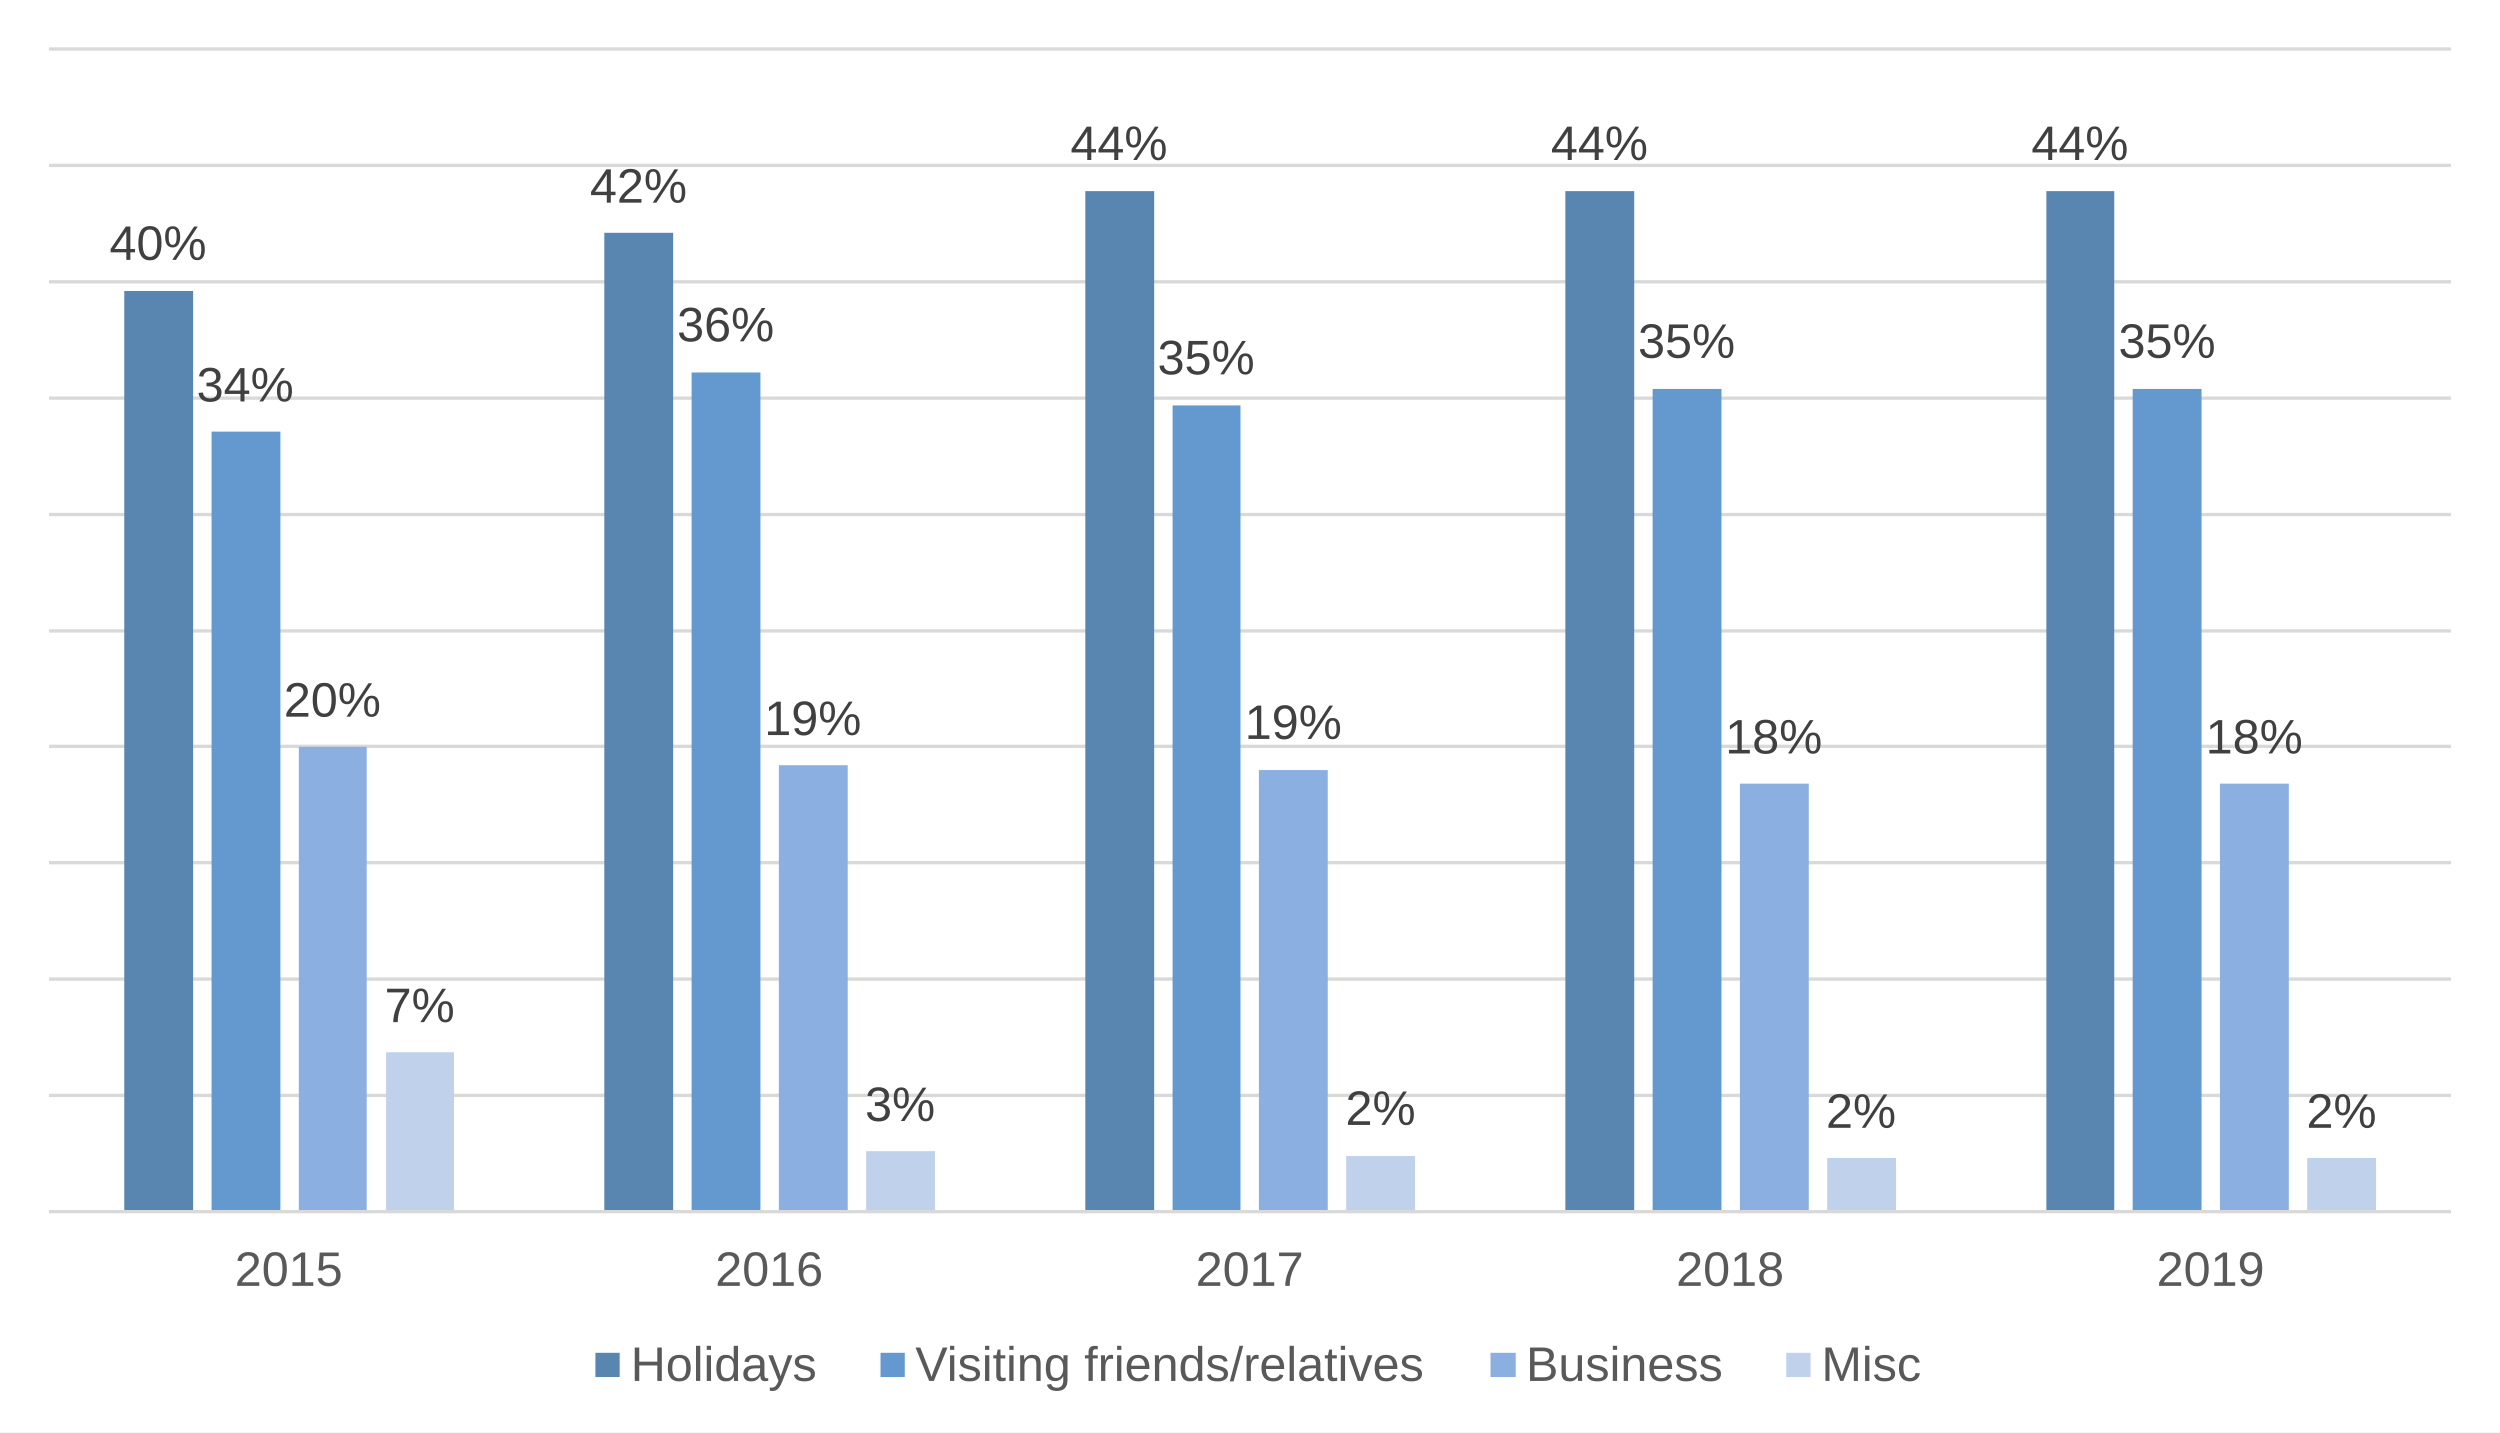
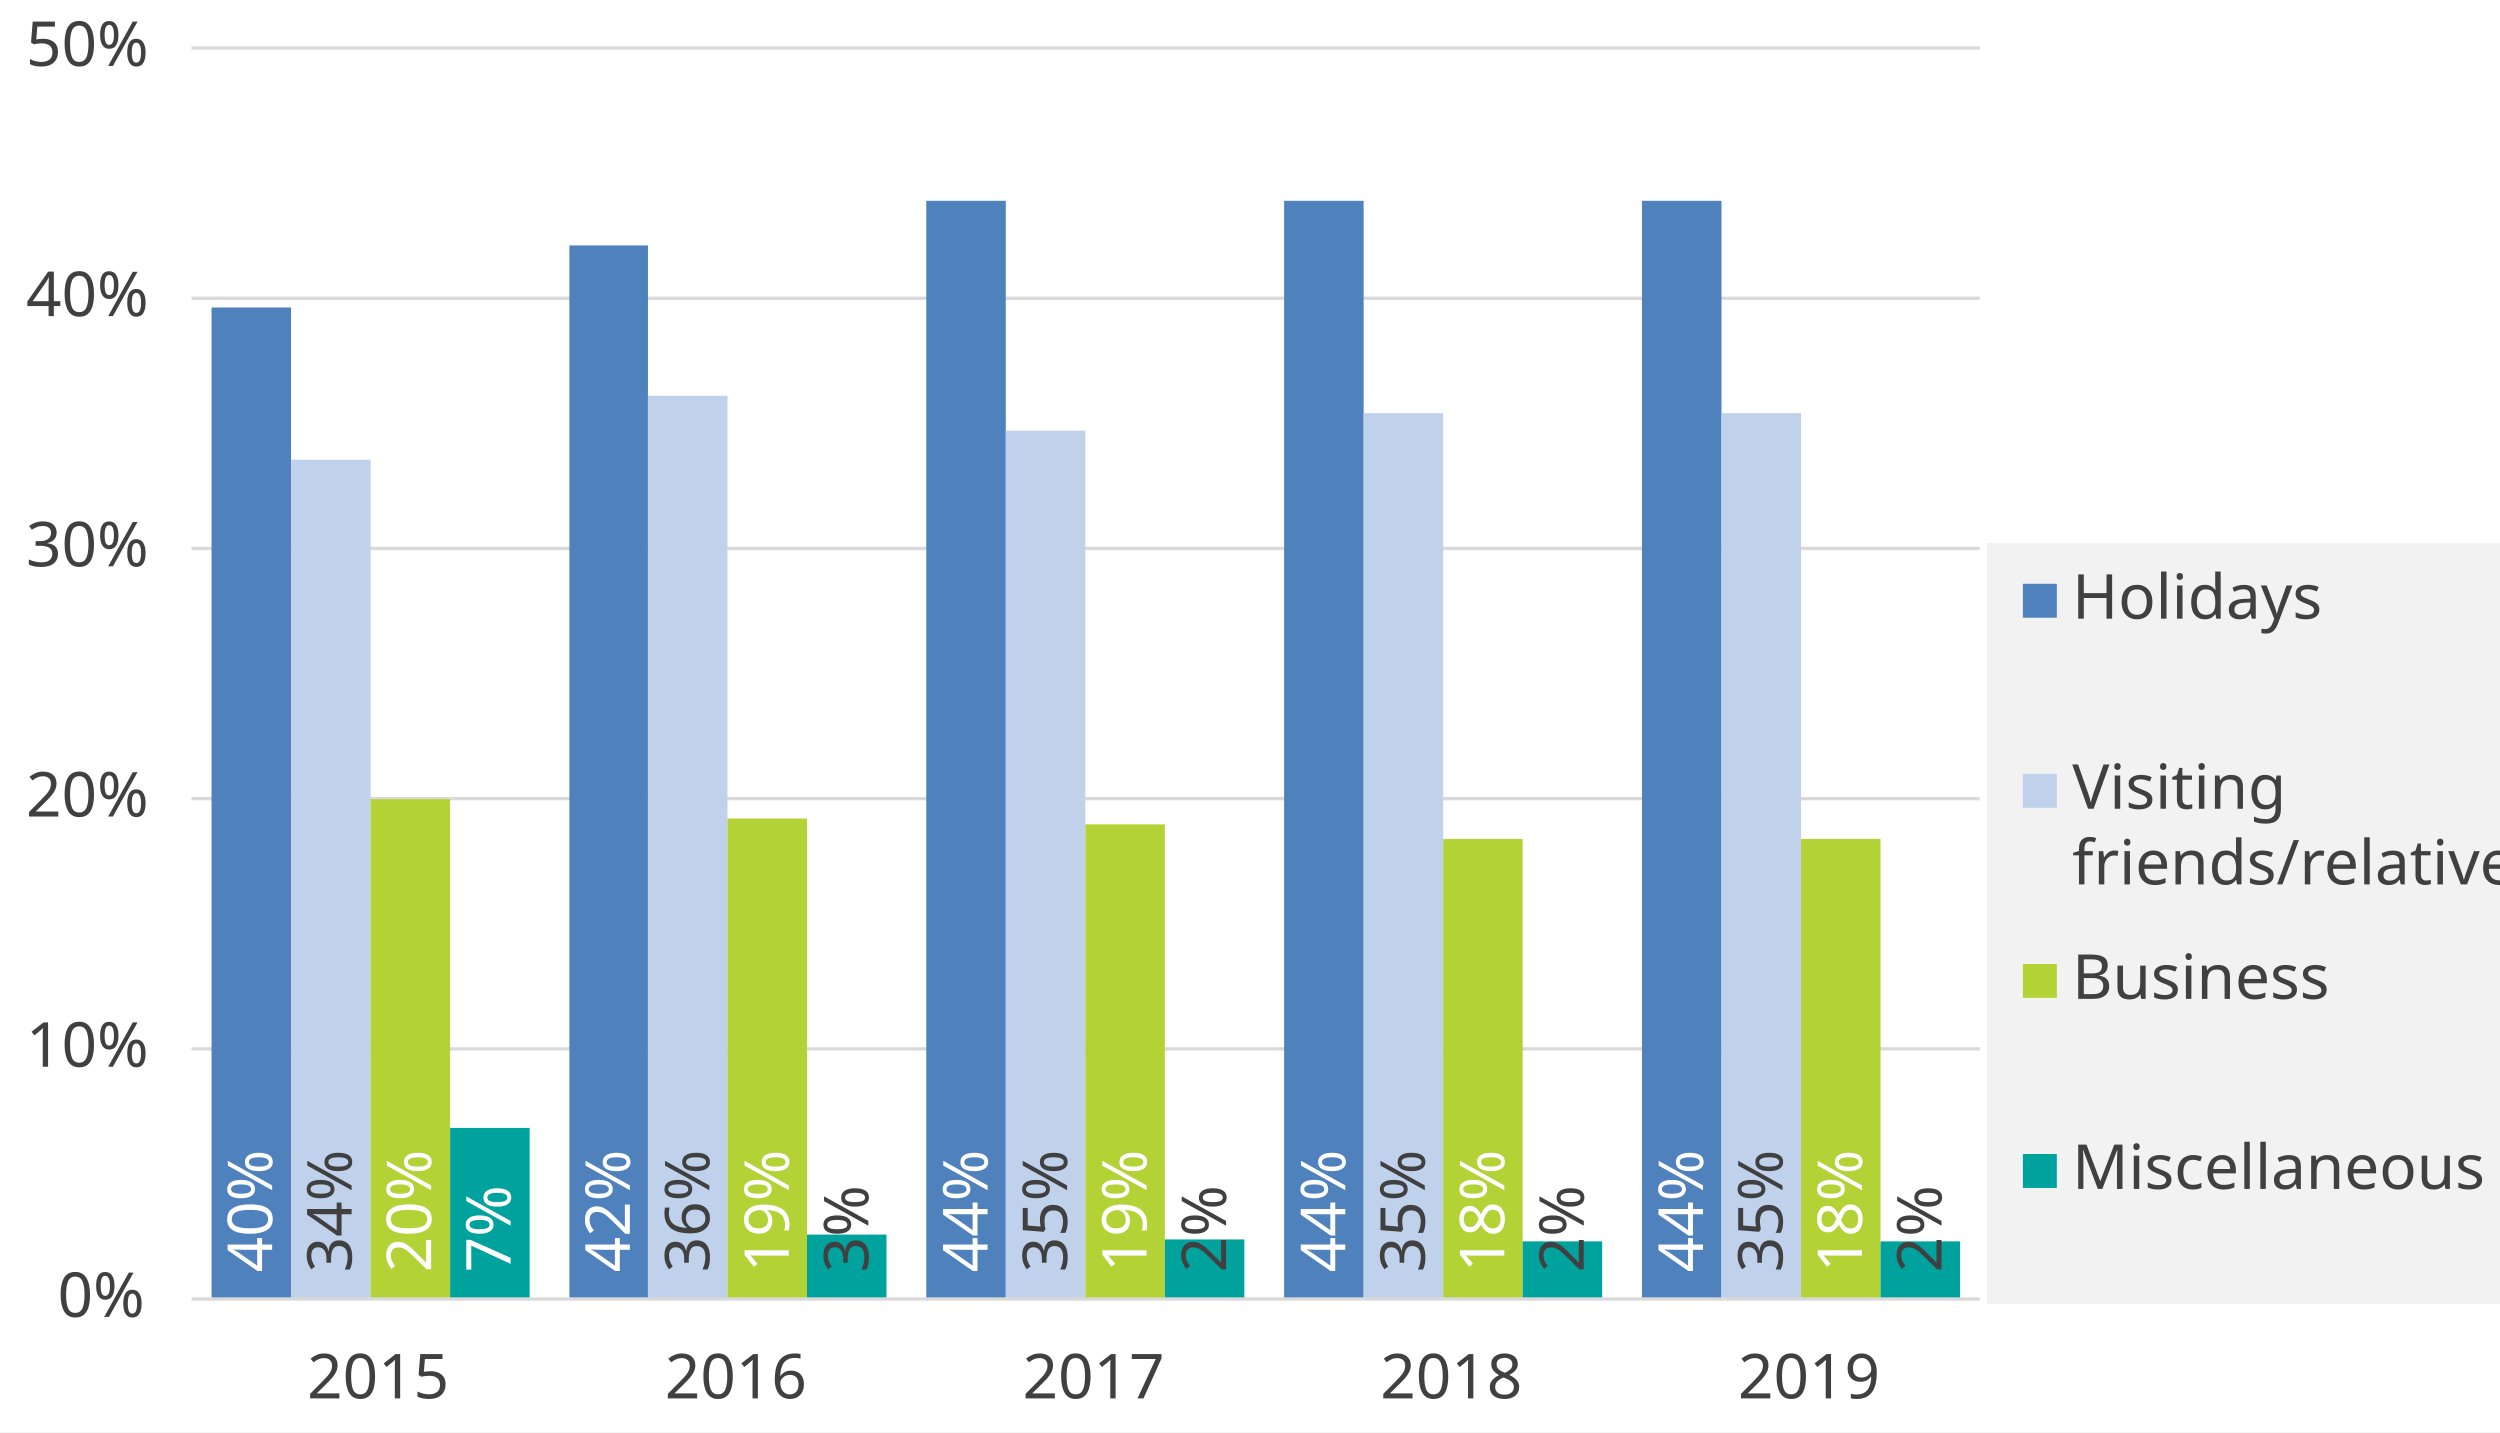
<svg xmlns="http://www.w3.org/2000/svg" width="2578" height="1477" xml:space="preserve" overflow="hidden">
  <defs>
    <clipPath id="clip0">
      <rect x="4204" y="1971" width="2578" height="1477" />
    </clipPath>
-     <clipPath id="clip1">
-       <rect x="4204" y="1971" width="2578" height="1476" />
-     </clipPath>
-     <clipPath id="clip2">
-       <rect x="4254" y="2021" width="2481" height="1202" />
-     </clipPath>
-     <clipPath id="clip3">
-       <rect x="4254" y="2021" width="2481" height="1202" />
-     </clipPath>
-     <clipPath id="clip4">
-       <rect x="4254" y="2021" width="2481" height="1202" />
-     </clipPath>
-     <clipPath id="clip5">
-       <rect x="4254" y="2021" width="2481" height="1202" />
-     </clipPath>
-     <clipPath id="clip6">
-       <rect x="4204" y="1971" width="2578" height="1476" />
-     </clipPath>
-     <clipPath id="clip7">
-       <rect x="4204" y="1971" width="2578" height="1476" />
-     </clipPath>
-     <clipPath id="clip8">
-       <rect x="4204" y="1971" width="2578" height="1476" />
-     </clipPath>
-     <clipPath id="clip9">
-       <rect x="4204" y="1971" width="2578" height="1476" />
-     </clipPath>
-     <clipPath id="clip10">
-       <rect x="4204" y="1971" width="2578" height="1476" />
-     </clipPath>
-     <clipPath id="clip11">
-       <rect x="4204" y="1971" width="2578" height="1476" />
-     </clipPath>
-     <clipPath id="clip12">
-       <rect x="4204" y="1971" width="2578" height="1476" />
-     </clipPath>
-     <clipPath id="clip13">
-       <rect x="4204" y="1971" width="2578" height="1476" />
-     </clipPath>
-     <clipPath id="clip14">
-       <rect x="4204" y="1971" width="2578" height="1476" />
-     </clipPath>
-     <clipPath id="clip15">
-       <rect x="4204" y="1971" width="2578" height="1476" />
-     </clipPath>
-     <clipPath id="clip16">
-       <rect x="4204" y="1971" width="2578" height="1476" />
-     </clipPath>
-     <clipPath id="clip17">
-       <rect x="4204" y="1971" width="2578" height="1476" />
-     </clipPath>
-     <clipPath id="clip18">
-       <rect x="4204" y="1971" width="2578" height="1476" />
-     </clipPath>
-     <clipPath id="clip19">
-       <rect x="4204" y="1971" width="2578" height="1476" />
-     </clipPath>
-     <clipPath id="clip20">
-       <rect x="4204" y="1971" width="2578" height="1476" />
-     </clipPath>
-     <clipPath id="clip21">
-       <rect x="4204" y="1971" width="2578" height="1476" />
-     </clipPath>
-     <clipPath id="clip22">
-       <rect x="4204" y="1971" width="2578" height="1476" />
-     </clipPath>
-     <clipPath id="clip23">
-       <rect x="4204" y="1971" width="2578" height="1476" />
-     </clipPath>
-     <clipPath id="clip24">
-       <rect x="4204" y="1971" width="2578" height="1476" />
-     </clipPath>
-     <clipPath id="clip25">
-       <rect x="4204" y="1971" width="2578" height="1476" />
-     </clipPath>
-     <clipPath id="clip26">
-       <rect x="4204" y="1971" width="2578" height="1476" />
-     </clipPath>
-     <clipPath id="clip27">
-       <rect x="4204" y="1971" width="2578" height="1476" />
-     </clipPath>
-     <clipPath id="clip28">
-       <rect x="4204" y="1971" width="2578" height="1476" />
-     </clipPath>
-     <clipPath id="clip29">
-       <rect x="4204" y="1971" width="2578" height="1476" />
-     </clipPath>
-     <clipPath id="clip30">
-       <rect x="4204" y="1971" width="2578" height="1476" />
-     </clipPath>
-     <clipPath id="clip31">
-       <rect x="4204" y="1971" width="2578" height="1476" />
-     </clipPath>
-     <clipPath id="clip32">
-       <rect x="4204" y="1971" width="2578" height="1476" />
-     </clipPath>
-     <clipPath id="clip33">
-       <rect x="4204" y="1971" width="2578" height="1476" />
-     </clipPath>
-     <clipPath id="clip34">
-       <rect x="4204" y="1971" width="2578" height="1476" />
-     </clipPath>
-     <clipPath id="clip35">
-       <rect x="4204" y="1971" width="2578" height="1476" />
-     </clipPath>
-     <clipPath id="clip36">
-       <rect x="4204" y="1971" width="2578" height="1476" />
-     </clipPath>
-     <clipPath id="clip37">
-       <rect x="4204" y="1971" width="2578" height="1476" />
-     </clipPath>
-     <clipPath id="clip38">
-       <rect x="4204" y="1971" width="2578" height="1476" />
-     </clipPath>
-     <clipPath id="clip39">
-       <rect x="4204" y="1971" width="2578" height="1476" />
-     </clipPath>
  </defs>
  <g clip-path="url(#clip0)" transform="translate(-4204 -1971)">
    <rect x="4204" y="1971" width="2578" height="1477" fill="#FFFFFF" />
-     <g clip-path="url(#clip1)">
-       <path d="M4254.5 3100.6 6731.5 3100.6M4254.5 2980.6 6731.5 2980.6M4254.5 2860.59 6731.5 2860.59M4254.5 2740.59 6731.5 2740.59M4254.5 2621.59 6731.5 2621.59M4254.5 2501.58 6731.5 2501.58M4254.5 2381.58 6731.5 2381.58M4254.5 2261.57 6731.5 2261.57M4254.5 2141.57 6731.5 2141.57M4254.5 2021.5 6731.5 2021.5" stroke="#D9D9D9" stroke-width="3.438" stroke-linejoin="round" stroke-miterlimit="10" fill="none" />
+     <g>
+       <path d="M4401.5 3052.6 6245.5 3052.6M4401.5 2794.59 6245.5 2794.59M4401.5 2536.58 6245.5 2536.58M4401.5 2278.57 6245.5 2278.57M4401.5 2020.5 6245.5 2020.5" stroke="#D9D9D9" stroke-width="3.438" stroke-linejoin="round" stroke-miterlimit="10" fill="none" />
    </g>
-     <g clip-path="url(#clip2)">
-       <path d="M4332.14 2271.07 4403.14 2271.07 4403.14 3220 4332.14 3220ZM4827.16 2211.07 4898.16 2211.07 4898.16 3220 4827.16 3220ZM5323.17 2168.07 5394.18 2168.07 5394.18 3220 5323.17 3220ZM5818.19 2168.07 5889.19 2168.07 5889.19 3220 5818.19 3220ZM6314.21 2168.07 6384.21 2168.07 6384.21 3220 6314.21 3220Z" fill="#5985B1" />
+     <g>
+       <path d="M4422.15 2288.07 4504.15 2288.07 4504.15 3311 4422.15 3311ZM4791.16 2224.07 4872.16 2224.07 4872.16 3311 4791.16 3311ZM5159.17 2178.07 5241.17 2178.07 5241.17 3311 5159.17 3311ZM5528.18 2178.07 5610.18 2178.07 5610.18 3311 5528.18 3311ZM5897.19 2178.07 5979.2 2178.07 5979.2 3311 5897.19 3311Z" fill="#4F81BD" />
    </g>
-     <g clip-path="url(#clip3)">
-       <path d="M4422.15 2416.08 4493.15 2416.08 4493.15 3220 4422.15 3220ZM4917.16 2355.08 4988.16 2355.08 4988.16 3220 4917.16 3220ZM5413.18 2389.08 5483.18 2389.08 5483.18 3220 5413.18 3220ZM5908.19 2372.08 5979.2 2372.08 5979.2 3220 5908.19 3220ZM6403.21 2372.08 6474.21 2372.08 6474.21 3220 6403.21 3220Z" fill="#6399CE" />
+     <g>
+       <path d="M4504.15 2445.08 4586.15 2445.08 4586.15 3311 4504.15 3311ZM4872.16 2379.08 4954.16 2379.08 4954.16 3311 4872.16 3311ZM5241.17 2415.08 5323.17 2415.08 5323.17 3311 5241.17 3311ZM5610.18 2397.08 5692.19 2397.08 5692.19 3311 5610.18 3311ZM5979.2 2397.08 6061.2 2397.08 6061.2 3311 5979.2 3311Z" fill="#BFD1EB" />
    </g>
-     <g clip-path="url(#clip4)">
-       <path d="M4512.15 2741.09 4582.15 2741.09 4582.15 3220 4512.15 3220ZM5007.16 2760.09 5078.17 2760.09 5078.17 3220 5007.16 3220ZM5502.18 2765.09 5573.18 2765.09 5573.18 3220 5502.18 3220ZM5998.2 2779.09 6069.2 2779.09 6069.2 3220 5998.2 3220ZM6493.21 2779.09 6564.22 2779.09 6564.22 3220 6493.21 3220Z" fill="#8BAFE0" />
+     <g>
+       <path d="M4586.15 2795.09 4668.15 2795.09 4668.15 3311 4586.15 3311ZM4954.16 2815.09 5036.17 2815.09 5036.17 3311 4954.16 3311ZM5323.17 2821.09 5405.18 2821.09 5405.18 3311 5323.17 3311ZM5692.19 2836.09 5774.19 2836.09 5774.19 3311 5692.19 3311ZM6061.2 2836.09 6143.2 2836.09 6143.2 3311 6061.2 3311Z" fill="#B3D235" />
    </g>
-     <g clip-path="url(#clip5)">
-       <path d="M4602.15 3056.1 4672.15 3056.1 4672.15 3220 4602.15 3220ZM5097.17 3158.1 5168.17 3158.1 5168.17 3220 5097.17 3220ZM5592.18 3163.1 5663.19 3163.1 5663.19 3220 5592.18 3220ZM6088.2 3165.1 6159.2 3165.1 6159.2 3220 6088.2 3220ZM6583.22 3165.1 6654.22 3165.1 6654.22 3220 6583.22 3220Z" fill="#BFD1EB" />
+     <g>
+       <path d="M4668.15 3134.1 4750.16 3134.1 4750.16 3311 4668.15 3311ZM5036.17 3244.11 5118.17 3244.11 5118.17 3311 5036.17 3311ZM5405.18 3249.11 5487.18 3249.11 5487.18 3311 5405.18 3311ZM5774.19 3251.11 5856.19 3251.11 5856.19 3311 5774.19 3311ZM6143.2 3251.11 6225.2 3251.11 6225.2 3311 6143.2 3311Z" fill="#00A29E" />
    </g>
-     <g clip-path="url(#clip6)">
-       <path d="M4254.5 3220.5 6731.5 3220.5" stroke="#D9D9D9" stroke-width="3.438" stroke-linejoin="round" stroke-miterlimit="10" fill="none" fill-rule="evenodd" />
+     <g>
+       <path d="M4401.5 3310.5 6245.5 3310.5" stroke="#D9D9D9" stroke-width="3.438" stroke-linejoin="round" stroke-miterlimit="10" fill="none" fill-rule="evenodd" />
    </g>
-     <g clip-path="url(#clip7)">
-       <text fill="#404040" font-family="Arial,Arial_MSFontService,sans-serif" font-weight="400" font-size="50" transform="matrix(1 0 0 1 4316.91 2239)">40%</text>
+     <g>
+       <text fill="#FFFFFF" font-family="Calibri,Calibri_MSFontService,sans-serif" font-weight="400" font-size="64" transform="matrix(6.12323e-17 -1 1 6.12323e-17 4484.63 3283)">40%</text>
    </g>
-     <g clip-path="url(#clip8)">
-       <text fill="#404040" font-family="Arial,Arial_MSFontService,sans-serif" font-weight="400" font-size="50" transform="matrix(1 0 0 1 4812.37 2180)">42%</text>
+     <g>
+       <text fill="#FFFFFF" font-family="Calibri,Calibri_MSFontService,sans-serif" font-weight="400" font-size="64" transform="matrix(6.12323e-17 -1 1 6.12323e-17 4853.51 3283)">42%</text>
    </g>
-     <g clip-path="url(#clip9)">
-       <text fill="#404040" font-family="Arial,Arial_MSFontService,sans-serif" font-weight="400" font-size="50" transform="matrix(1 0 0 1 5307.83 2136)">44%</text>
+     <g>
+       <text fill="#FFFFFF" font-family="Calibri,Calibri_MSFontService,sans-serif" font-weight="400" font-size="64" transform="matrix(6.12323e-17 -1 1 6.12323e-17 5222.39 3283)">44%</text>
    </g>
-     <g clip-path="url(#clip10)">
-       <text fill="#404040" font-family="Arial,Arial_MSFontService,sans-serif" font-weight="400" font-size="50" transform="matrix(1 0 0 1 5803.29 2136)">44%</text>
+     <g>
+       <text fill="#FFFFFF" font-family="Calibri,Calibri_MSFontService,sans-serif" font-weight="400" font-size="64" transform="matrix(6.12323e-17 -1 1 6.12323e-17 5591.27 3283)">44%</text>
    </g>
-     <g clip-path="url(#clip11)">
-       <text fill="#404040" font-family="Arial,Arial_MSFontService,sans-serif" font-weight="400" font-size="50" transform="matrix(1 0 0 1 6298.74 2136)">44%</text>
+     <g>
+       <text fill="#FFFFFF" font-family="Calibri,Calibri_MSFontService,sans-serif" font-weight="400" font-size="64" transform="matrix(6.12323e-17 -1 1 6.12323e-17 5960.15 3283)">44%</text>
    </g>
-     <g clip-path="url(#clip12)">
-       <text fill="#404040" font-family="Arial,Arial_MSFontService,sans-serif" font-weight="400" font-size="50" transform="matrix(1 0 0 1 4406.8 2385)">34%</text>
+     <g>
+       <text fill="#404040" font-family="Calibri,Calibri_MSFontService,sans-serif" font-weight="400" font-size="64" transform="matrix(6.12323e-17 -1 1 6.12323e-17 4566.6 3283)">34%</text>
    </g>
-     <g clip-path="url(#clip13)">
-       <text fill="#404040" font-family="Arial,Arial_MSFontService,sans-serif" font-weight="400" font-size="50" transform="matrix(1 0 0 1 4902.26 2323)">36%</text>
+     <g>
+       <text fill="#404040" font-family="Calibri,Calibri_MSFontService,sans-serif" font-weight="400" font-size="64" transform="matrix(6.12323e-17 -1 1 6.12323e-17 4935.49 3283)">36%</text>
    </g>
-     <g clip-path="url(#clip14)">
-       <text fill="#404040" font-family="Arial,Arial_MSFontService,sans-serif" font-weight="400" font-size="50" transform="matrix(1 0 0 1 5397.72 2357)">35%</text>
+     <g>
+       <text fill="#404040" font-family="Calibri,Calibri_MSFontService,sans-serif" font-weight="400" font-size="64" transform="matrix(6.12323e-17 -1 1 6.12323e-17 5304.37 3283)">35%</text>
    </g>
-     <g clip-path="url(#clip15)">
-       <text fill="#404040" font-family="Arial,Arial_MSFontService,sans-serif" font-weight="400" font-size="50" transform="matrix(1 0 0 1 5893.18 2340)">35%</text>
+     <g>
+       <text fill="#404040" font-family="Calibri,Calibri_MSFontService,sans-serif" font-weight="400" font-size="64" transform="matrix(6.12323e-17 -1 1 6.12323e-17 5673.25 3283)">35%</text>
    </g>
-     <g clip-path="url(#clip16)">
-       <text fill="#404040" font-family="Arial,Arial_MSFontService,sans-serif" font-weight="400" font-size="50" transform="matrix(1 0 0 1 6388.63 2340)">35%</text>
+     <g>
+       <text fill="#404040" font-family="Calibri,Calibri_MSFontService,sans-serif" font-weight="400" font-size="64" transform="matrix(6.12323e-17 -1 1 6.12323e-17 6042.13 3283)">35%</text>
    </g>
-     <g clip-path="url(#clip17)">
-       <text fill="#404040" font-family="Arial,Arial_MSFontService,sans-serif" font-weight="400" font-size="50" transform="matrix(1 0 0 1 4496.69 2710)">20%</text>
+     <g>
+       <text fill="#FFFFFF" font-family="Calibri,Calibri_MSFontService,sans-serif" font-weight="400" font-size="64" transform="matrix(6.12323e-17 -1 1 6.12323e-17 4648.58 3283)">20%</text>
    </g>
-     <g clip-path="url(#clip18)">
-       <text fill="#404040" font-family="Arial,Arial_MSFontService,sans-serif" font-weight="400" font-size="50" transform="matrix(1 0 0 1 4992.15 2729)">19%</text>
+     <g>
+       <text fill="#FFFFFF" font-family="Calibri,Calibri_MSFontService,sans-serif" font-weight="400" font-size="64" transform="matrix(6.12323e-17 -1 1 6.12323e-17 5017.46 3283)">19%</text>
    </g>
-     <g clip-path="url(#clip19)">
-       <text fill="#404040" font-family="Arial,Arial_MSFontService,sans-serif" font-weight="400" font-size="50" transform="matrix(1 0 0 1 5487.61 2733)">19%</text>
+     <g>
+       <text fill="#FFFFFF" font-family="Calibri,Calibri_MSFontService,sans-serif" font-weight="400" font-size="64" transform="matrix(6.12323e-17 -1 1 6.12323e-17 5386.34 3283)">19%</text>
    </g>
-     <g clip-path="url(#clip20)">
-       <text fill="#404040" font-family="Arial,Arial_MSFontService,sans-serif" font-weight="400" font-size="50" transform="matrix(1 0 0 1 5983.07 2748)">18%</text>
+     <g>
+       <text fill="#FFFFFF" font-family="Calibri,Calibri_MSFontService,sans-serif" font-weight="400" font-size="64" transform="matrix(6.12323e-17 -1 1 6.12323e-17 5755.22 3283)">18%</text>
    </g>
-     <g clip-path="url(#clip21)">
-       <text fill="#404040" font-family="Arial,Arial_MSFontService,sans-serif" font-weight="400" font-size="50" transform="matrix(1 0 0 1 6478.52 2748)">18%</text>
+     <g>
+       <text fill="#FFFFFF" font-family="Calibri,Calibri_MSFontService,sans-serif" font-weight="400" font-size="64" transform="matrix(6.12323e-17 -1 1 6.12323e-17 6124.1 3283)">18%</text>
    </g>
-     <g clip-path="url(#clip22)">
-       <text fill="#404040" font-family="Arial,Arial_MSFontService,sans-serif" font-weight="400" font-size="50" transform="matrix(1 0 0 1 4600.61 3025)">7%</text>
+     <g>
+       <text fill="#FFFFFF" font-family="Calibri,Calibri_MSFontService,sans-serif" font-weight="400" font-size="64" transform="matrix(6.12323e-17 -1 1 6.12323e-17 4730.55 3283)">7%</text>
    </g>
-     <g clip-path="url(#clip23)">
-       <text fill="#404040" font-family="Arial,Arial_MSFontService,sans-serif" font-weight="400" font-size="50" transform="matrix(1 0 0 1 5096.06 3127)">3%</text>
+     <g>
+       <text fill="#404040" font-family="Calibri,Calibri_MSFontService,sans-serif" font-weight="400" font-size="64" transform="matrix(6.12323e-17 -1 1 6.12323e-17 5099.43 3283)">3%</text>
    </g>
-     <g clip-path="url(#clip24)">
-       <text fill="#404040" font-family="Arial,Arial_MSFontService,sans-serif" font-weight="400" font-size="50" transform="matrix(1 0 0 1 5591.52 3131)">2%</text>
+     <g>
+       <text fill="#404040" font-family="Calibri,Calibri_MSFontService,sans-serif" font-weight="400" font-size="64" transform="matrix(6.12323e-17 -1 1 6.12323e-17 5468.31 3283)">2%</text>
    </g>
-     <g clip-path="url(#clip25)">
-       <text fill="#404040" font-family="Arial,Arial_MSFontService,sans-serif" font-weight="400" font-size="50" transform="matrix(1 0 0 1 6086.98 3134)">2%</text>
+     <g>
+       <text fill="#404040" font-family="Calibri,Calibri_MSFontService,sans-serif" font-weight="400" font-size="64" transform="matrix(6.12323e-17 -1 1 6.12323e-17 5837.19 3283)">2%</text>
    </g>
-     <g clip-path="url(#clip26)">
-       <text fill="#404040" font-family="Arial,Arial_MSFontService,sans-serif" font-weight="400" font-size="50" transform="matrix(1 0 0 1 6582.44 3134)">2%</text>
+     <g>
+       <text fill="#404040" font-family="Calibri,Calibri_MSFontService,sans-serif" font-weight="400" font-size="64" transform="matrix(6.12323e-17 -1 1 6.12323e-17 6206.08 3283)">2%</text>
    </g>
-     <g clip-path="url(#clip27)">
-       <text fill="#595959" font-family="Arial,Arial_MSFontService,sans-serif" font-weight="400" font-size="50" transform="matrix(1 0 0 1 4446.11 3297)">2015</text>
+     <g>
+       <text fill="#404040" font-family="Calibri,Calibri_MSFontService,sans-serif" font-weight="400" font-size="64" transform="matrix(1 0 0 1 4263.38 3329)">0%</text>
    </g>
-     <g clip-path="url(#clip28)">
-       <text fill="#595959" font-family="Arial,Arial_MSFontService,sans-serif" font-weight="400" font-size="50" transform="matrix(1 0 0 1 4941.57 3297)">2016</text>
+     <g>
+       <text fill="#404040" font-family="Calibri,Calibri_MSFontService,sans-serif" font-weight="400" font-size="64" transform="matrix(1 0 0 1 4230.86 3071)">10%</text>
    </g>
-     <g clip-path="url(#clip29)">
-       <text fill="#595959" font-family="Arial,Arial_MSFontService,sans-serif" font-weight="400" font-size="50" transform="matrix(1 0 0 1 5437.02 3297)">2017</text>
+     <g>
+       <text fill="#404040" font-family="Calibri,Calibri_MSFontService,sans-serif" font-weight="400" font-size="64" transform="matrix(1 0 0 1 4230.86 2813)">20%</text>
    </g>
-     <g clip-path="url(#clip30)">
-       <text fill="#595959" font-family="Arial,Arial_MSFontService,sans-serif" font-weight="400" font-size="50" transform="matrix(1 0 0 1 5932.48 3297)">2018</text>
+     <g>
+       <text fill="#404040" font-family="Calibri,Calibri_MSFontService,sans-serif" font-weight="400" font-size="64" transform="matrix(1 0 0 1 4230.86 2555)">30%</text>
    </g>
-     <g clip-path="url(#clip31)">
-       <text fill="#595959" font-family="Arial,Arial_MSFontService,sans-serif" font-weight="400" font-size="50" transform="matrix(1 0 0 1 6427.94 3297)">2019</text>
+     <g>
+       <text fill="#404040" font-family="Calibri,Calibri_MSFontService,sans-serif" font-weight="400" font-size="64" transform="matrix(1 0 0 1 4230.86 2297)">40%</text>
    </g>
-     <g clip-path="url(#clip32)">
-       <rect x="4818" y="3366" width="25" height="25" fill="#5985B1" />
+     <g>
+       <text fill="#404040" font-family="Calibri,Calibri_MSFontService,sans-serif" font-weight="400" font-size="64" transform="matrix(1 0 0 1 4230.86 2039)">50%</text>
    </g>
-     <g clip-path="url(#clip33)">
-       <text fill="#595959" font-family="Arial,Arial_MSFontService,sans-serif" font-weight="400" font-size="50" transform="matrix(1 0 0 1 4854.44 3395)">Holidays</text>
+     <g>
+       <text fill="#404040" font-family="Calibri,Calibri_MSFontService,sans-serif" font-weight="400" font-size="64" transform="matrix(1 0 0 1 4520.71 3413)">2015</text>
    </g>
-     <g clip-path="url(#clip34)">
-       <rect x="5112" y="3366" width="25" height="25" fill="#6399CE" />
+     <g>
+       <text fill="#404040" font-family="Calibri,Calibri_MSFontService,sans-serif" font-weight="400" font-size="64" transform="matrix(1 0 0 1 4889.59 3413)">2016</text>
    </g>
-     <g clip-path="url(#clip35)">
-       <text fill="#595959" font-family="Arial,Arial_MSFontService,sans-serif" font-weight="400" font-size="50" transform="matrix(1 0 0 1 5147.89 3395)">Visiting friends/relatives</text>
+     <g>
+       <text fill="#404040" font-family="Calibri,Calibri_MSFontService,sans-serif" font-weight="400" font-size="64" transform="matrix(1 0 0 1 5258.48 3413)">2017</text>
    </g>
-     <g clip-path="url(#clip36)">
-       <rect x="5741" y="3366" width="26" height="25" fill="#8BAFE0" />
+     <g>
+       <text fill="#404040" font-family="Calibri,Calibri_MSFontService,sans-serif" font-weight="400" font-size="64" transform="matrix(1 0 0 1 5627.36 3413)">2018</text>
    </g>
-     <g clip-path="url(#clip37)">
-       <text fill="#595959" font-family="Arial,Arial_MSFontService,sans-serif" font-weight="400" font-size="50" transform="matrix(1 0 0 1 5777.65 3395)">Business</text>
+     <g>
+       <text fill="#404040" font-family="Calibri,Calibri_MSFontService,sans-serif" font-weight="400" font-size="64" transform="matrix(1 0 0 1 5996.24 3413)">2019</text>
    </g>
-     <g clip-path="url(#clip38)">
-       <rect x="6046" y="3366" width="25" height="25" fill="#BFD1EB" />
+     <g>
+       <rect x="6253" y="2531" width="529" height="785" fill="#F2F2F2" />
    </g>
-     <g clip-path="url(#clip39)">
-       <text fill="#595959" font-family="Arial,Arial_MSFontService,sans-serif" font-weight="400" font-size="50" transform="matrix(1 0 0 1 6082.31 3395)">Misc</text>
+     <g>
+       <rect x="6290" y="2573" width="35" height="35" fill="#4F81BD" />
+     </g>
+     <g>
+       <text fill="#404040" font-family="Calibri,Calibri_MSFontService,sans-serif" font-weight="400" font-size="64" transform="matrix(1 0 0 1 6340.87 2609)">Holidays</text>
+     </g>
+     <g>
+       <rect x="6290" y="2769" width="35" height="35" fill="#BFD1EB" />
+     </g>
+     <g>
+       <text fill="#404040" font-family="Calibri,Calibri_MSFontService,sans-serif" font-weight="400" font-size="64" transform="matrix(1 0 0 1 6340.87 2805)">Visiting</text>
+     </g>
+     <g>
+       <text fill="#404040" font-family="Calibri,Calibri_MSFontService,sans-serif" font-weight="400" font-size="64" transform="matrix(1 0 0 1 6340.87 2883)">friends/relatives</text>
+     </g>
+     <g>
+       <rect x="6290" y="2965" width="35" height="35" fill="#B3D235" />
+     </g>
+     <g>
+       <text fill="#404040" font-family="Calibri,Calibri_MSFontService,sans-serif" font-weight="400" font-size="64" transform="matrix(1 0 0 1 6340.87 3001)">Business</text>
+     </g>
+     <g>
+       <rect x="6290" y="3161" width="35" height="35" fill="#00A29E" />
+     </g>
+     <g>
+       <text fill="#404040" font-family="Calibri,Calibri_MSFontService,sans-serif" font-weight="400" font-size="64" transform="matrix(1 0 0 1 6340.87 3197)">Miscellaneous</text>
    </g>
  </g>
</svg>
